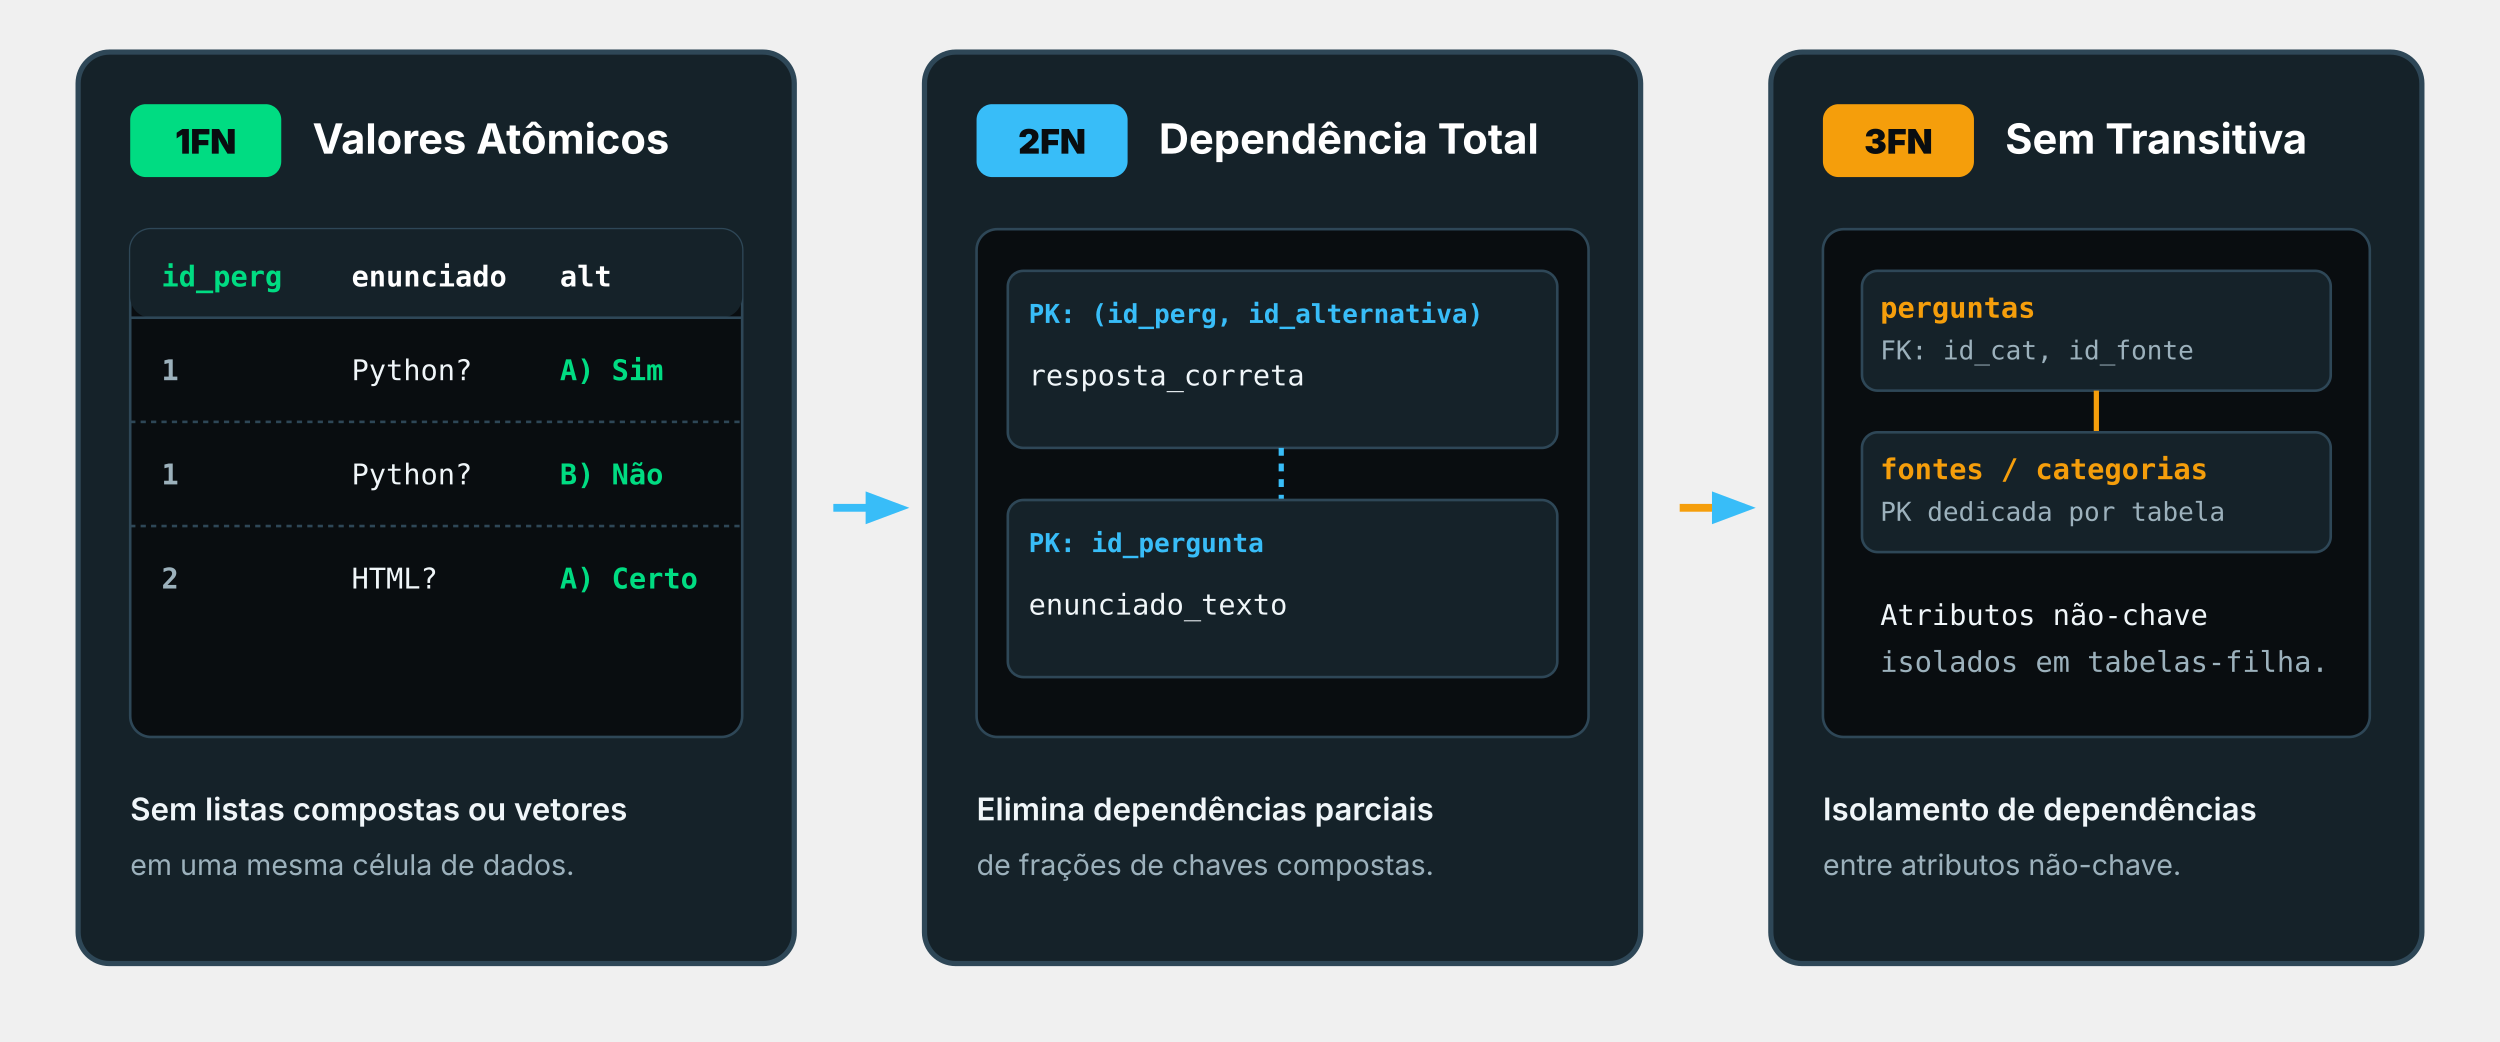
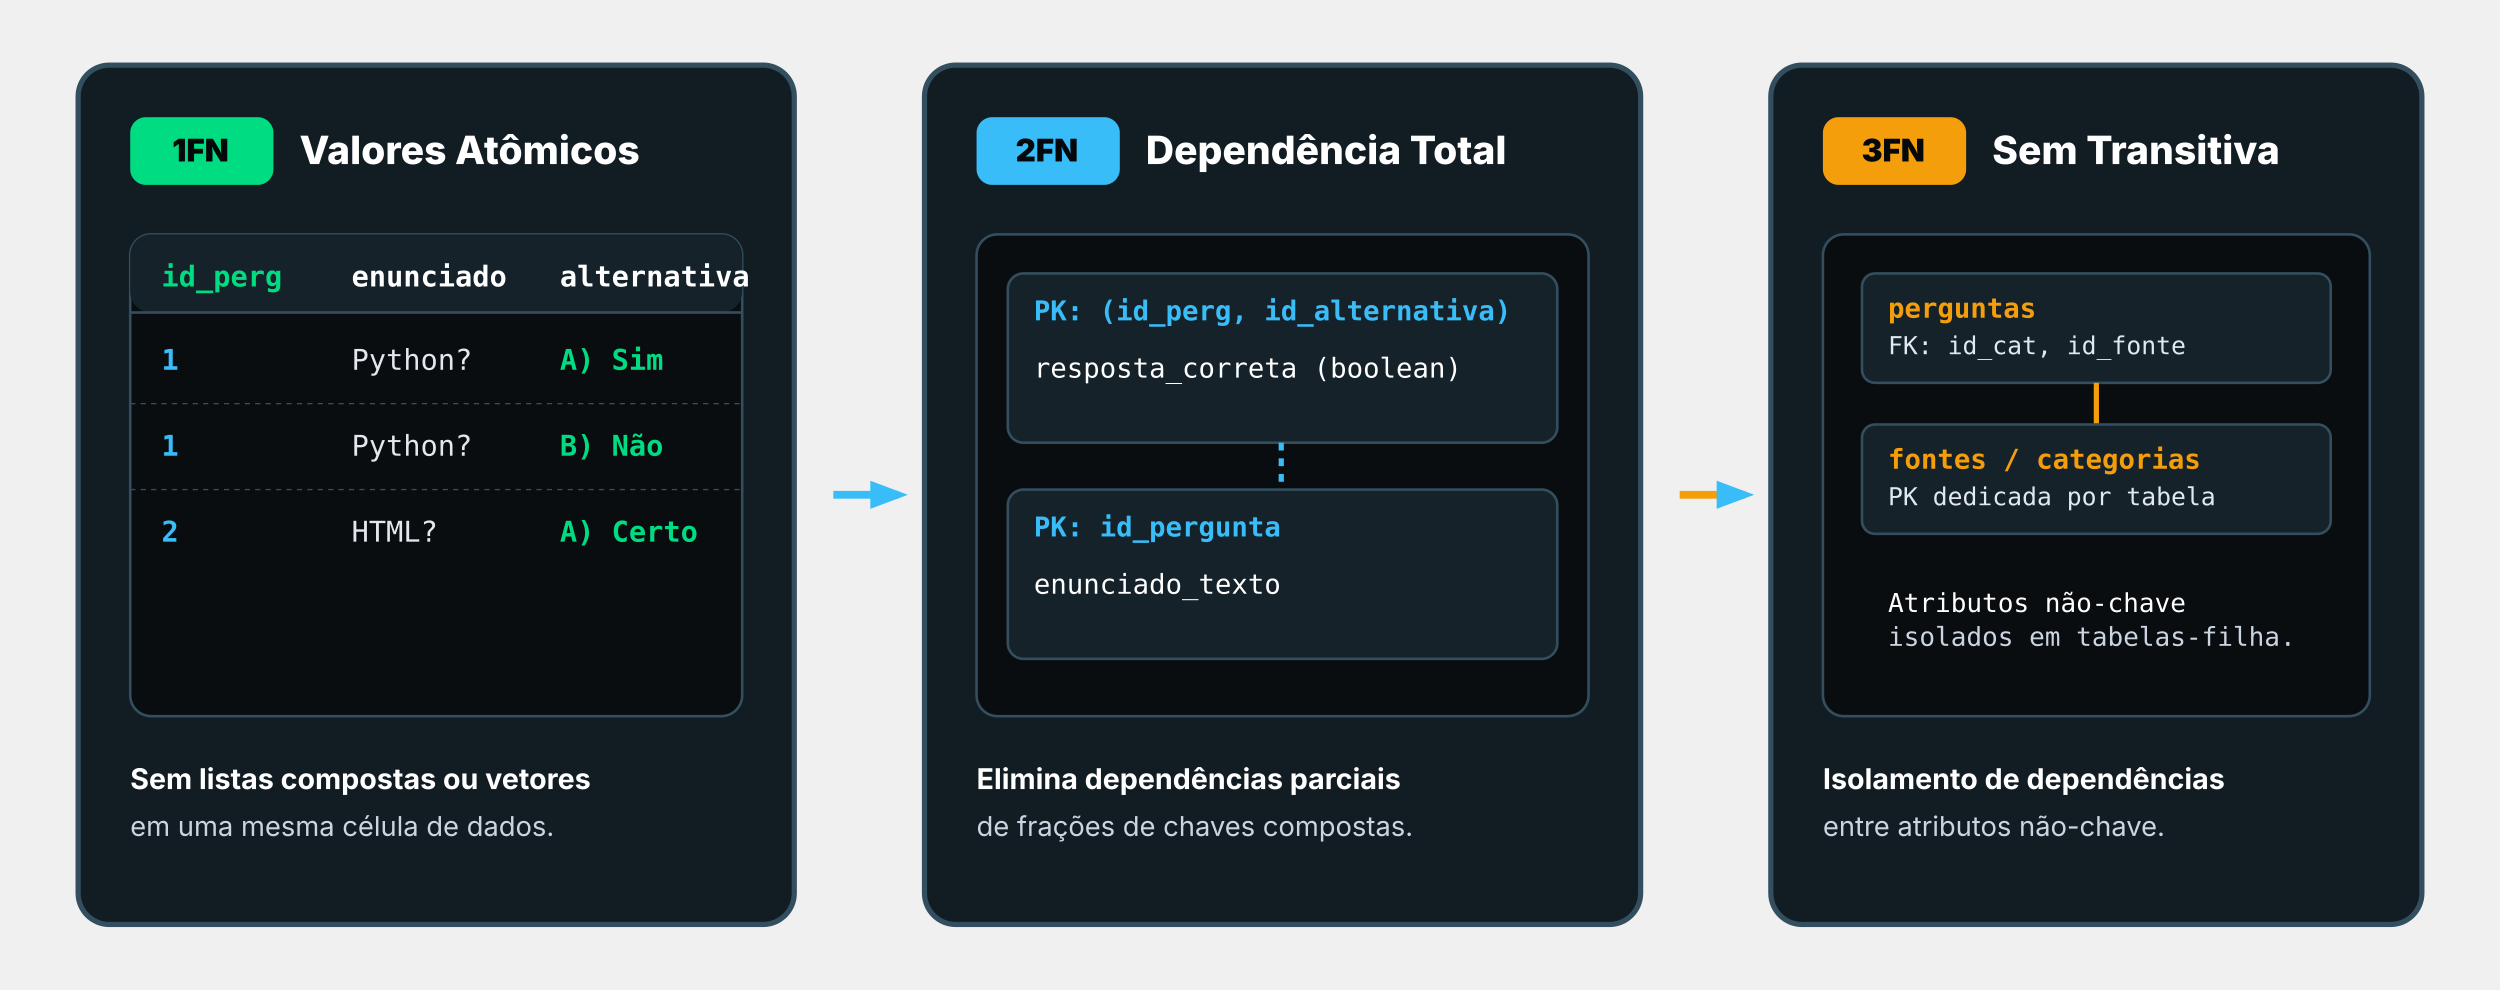
- <svg xmlns="http://www.w3.org/2000/svg" viewBox="0 0 960 400" width="100%" height="100%" style="background-color: #0f171c; font-family: 'Plus Jakarta Sans', system-ui, -apple-system, sans-serif;">
+ <svg xmlns="http://www.w3.org/2000/svg" viewBox="0 0 960 380" width="100%" height="100%" style="background-color: #090d10; font-family: 'Plus Jakarta Sans', system-ui, -apple-system, sans-serif;">
  <defs>
-     <marker id="seta" viewBox="0 0 10 10" refX="6" refY="5" markerWidth="7" markerHeight="7" orient="auto-start-reverse">
+     <marker id="seta" viewBox="0 0 10 10" refX="6" refY="5" markerWidth="6" markerHeight="6" orient="auto-start-reverse">
      <path d="M 0 2 L 8 5 L 0 8 z" fill="#38bdf8" />
    </marker>
  </defs>
-   <g transform="translate(30, 20)">
-     <rect x="0" y="0" width="275" height="350" rx="12" fill="#152229" stroke="#2e4757" stroke-width="2" />
-     <rect x="20" y="20" width="58" height="28" rx="6" fill="#00dc82" />
-     <text x="49" y="39" fill="#090d10" font-size="13" font-weight="900" text-anchor="middle">1FN</text>
-     <text x="90" y="39" fill="#ffffff" font-size="16" font-weight="700">Valores Atômicos</text>
-     <g transform="translate(20, 68)">
-       <rect x="0" y="0" width="235" height="195" rx="8" fill="#090d10" stroke="#2e4757" />
-       <rect x="0" y="0" width="235" height="34" rx="8" fill="#152229" />
-       <text x="12" y="22" fill="#00dc82" font-family="JetBrains Mono, monospace" font-size="11" font-weight="700">id_perg</text>
-       <text x="85" y="22" fill="#ffffff" font-family="JetBrains Mono, monospace" font-size="11" font-weight="600">enunciado</text>
-       <text x="165" y="22" fill="#ffffff" font-family="JetBrains Mono, monospace" font-size="11" font-weight="600">alt</text>
-       <line x1="0" y1="34" x2="235" y2="34" stroke="#2e4757" stroke-width="1" />
-       <text x="12" y="58" fill="#9cb1bc" font-family="JetBrains Mono, monospace" font-size="11" font-weight="600">1</text>
-       <text x="85" y="58" fill="#f0f6f9" font-family="JetBrains Mono, monospace" font-size="11">Python?</text>
-       <text x="165" y="58" fill="#00dc82" font-family="JetBrains Mono, monospace" font-size="11" font-weight="700">A) Sim</text>
-       <line x1="0" y1="74" x2="235" y2="74" stroke="#2e4757" stroke-width="1" stroke-dasharray="2,2" />
-       <text x="12" y="98" fill="#9cb1bc" font-family="JetBrains Mono, monospace" font-size="11" font-weight="600">1</text>
-       <text x="85" y="98" fill="#f0f6f9" font-family="JetBrains Mono, monospace" font-size="11">Python?</text>
-       <text x="165" y="98" fill="#00dc82" font-family="JetBrains Mono, monospace" font-size="11" font-weight="700">B) Não</text>
-       <line x1="0" y1="114" x2="235" y2="114" stroke="#2e4757" stroke-width="1" stroke-dasharray="2,2" />
-       <text x="12" y="138" fill="#9cb1bc" font-family="JetBrains Mono, monospace" font-size="11" font-weight="600">2</text>
-       <text x="85" y="138" fill="#f0f6f9" font-family="JetBrains Mono, monospace" font-size="11">HTML?</text>
-       <text x="165" y="138" fill="#00dc82" font-family="JetBrains Mono, monospace" font-size="11" font-weight="700">A) Certo</text>
+   <g transform="translate(30, 25)">
+     <rect x="0" y="0" width="275" height="330" rx="12" fill="#121c23" stroke="#334e5e" stroke-width="2" />
+     <rect x="20" y="20" width="55" height="26" rx="6" fill="#00dc82" />
+     <text x="47" y="37" fill="#05080a" font-size="12" font-weight="900" text-anchor="middle">1FN</text>
+     <text x="85" y="38" fill="#ffffff" font-size="15" font-weight="800">Valores Atômicos</text>
+     <g transform="translate(20, 65)">
+       <rect x="0" y="0" width="235" height="185" rx="8" fill="#090d10" stroke="#334e5e" />
+       <rect x="0" y="0" width="235" height="30" rx="8" fill="#152229" />
+       <text x="12" y="20" fill="#00dc82" font-family="JetBrains Mono, monospace" font-size="11" font-weight="800">id_perg</text>
+       <text x="85" y="20" fill="#ffffff" font-family="JetBrains Mono, monospace" font-size="11" font-weight="700">enunciado</text>
+       <text x="165" y="20" fill="#ffffff" font-family="JetBrains Mono, monospace" font-size="11" font-weight="700">alternativa</text>
+       <line x1="0" y1="30" x2="235" y2="30" stroke="#334e5e" stroke-width="1" />
+       <text x="12" y="52" fill="#38bdf8" font-family="JetBrains Mono, monospace" font-size="11" font-weight="700">1</text>
+       <text x="85" y="52" fill="#e2e8f0" font-family="JetBrains Mono, monospace" font-size="11">Python?</text>
+       <text x="165" y="52" fill="#00dc82" font-family="JetBrains Mono, monospace" font-size="11" font-weight="700">A) Sim</text>
+       <line x1="0" y1="65" x2="235" y2="65" stroke="#334e5e" stroke-width="0.5" stroke-dasharray="2,2" />
+       <text x="12" y="85" fill="#38bdf8" font-family="JetBrains Mono, monospace" font-size="11" font-weight="700">1</text>
+       <text x="85" y="85" fill="#e2e8f0" font-family="JetBrains Mono, monospace" font-size="11">Python?</text>
+       <text x="165" y="85" fill="#00dc82" font-family="JetBrains Mono, monospace" font-size="11" font-weight="700">B) Não</text>
+       <line x1="0" y1="98" x2="235" y2="98" stroke="#334e5e" stroke-width="0.5" stroke-dasharray="2,2" />
+       <text x="12" y="118" fill="#38bdf8" font-family="JetBrains Mono, monospace" font-size="11" font-weight="700">2</text>
+       <text x="85" y="118" fill="#e2e8f0" font-family="JetBrains Mono, monospace" font-size="11">HTML?</text>
+       <text x="165" y="118" fill="#00dc82" font-family="JetBrains Mono, monospace" font-size="11" font-weight="700">A) Certo</text>
    </g>
-     <text x="20" y="295" fill="#f0f6f9" font-size="12" font-weight="600">Sem listas compostas ou vetores</text>
-     <text x="20" y="316" fill="#9cb1bc" font-size="11">em uma mesma célula de dados.</text>
+     <text x="20" y="278" fill="#ffffff" font-size="11" font-weight="700">Sem listas compostas ou vetores</text>
+     <text x="20" y="296" fill="#cbd5e1" font-size="10.5">em uma mesma célula de dados.</text>
  </g>
-   <line x1="320" y1="195" x2="345" y2="195" stroke="#38bdf8" stroke-width="3" marker-end="url(#seta)" />
-   <g transform="translate(355, 20)">
-     <rect x="0" y="0" width="275" height="350" rx="12" fill="#152229" stroke="#2e4757" stroke-width="2" />
-     <rect x="20" y="20" width="58" height="28" rx="6" fill="#38bdf8" />
-     <text x="49" y="39" fill="#090d10" font-size="13" font-weight="900" text-anchor="middle">2FN</text>
-     <text x="90" y="39" fill="#ffffff" font-size="16" font-weight="700">Dependência Total</text>
-     <g transform="translate(20, 68)">
-       <rect x="0" y="0" width="235" height="195" rx="8" fill="#090d10" stroke="#2e4757" />
-       <rect x="12" y="16" width="211" height="68" rx="6" fill="#152229" stroke="#2e4757" />
-       <text x="20" y="36" fill="#38bdf8" font-family="JetBrains Mono, monospace" font-size="10" font-weight="700">PK: (id_perg, id_alternativa)</text>
-       <text x="20" y="60" fill="#f0f6f9" font-family="JetBrains Mono, monospace" font-size="11">resposta_correta</text>
-       <line x1="117" y1="84" x2="117" y2="104" stroke="#38bdf8" stroke-width="2" stroke-dasharray="3,3" />
-       <rect x="12" y="104" width="211" height="68" rx="6" fill="#152229" stroke="#2e4757" />
-       <text x="20" y="124" fill="#38bdf8" font-family="JetBrains Mono, monospace" font-size="10" font-weight="700">PK: id_pergunta</text>
-       <text x="20" y="148" fill="#f0f6f9" font-family="JetBrains Mono, monospace" font-size="11">enunciado_texto</text>
+   <line x1="320" y1="190" x2="345" y2="190" stroke="#38bdf8" stroke-width="3" marker-end="url(#seta)" />
+   <g transform="translate(355, 25)">
+     <rect x="0" y="0" width="275" height="330" rx="12" fill="#121c23" stroke="#334e5e" stroke-width="2" />
+     <rect x="20" y="20" width="55" height="26" rx="6" fill="#38bdf8" />
+     <text x="47" y="37" fill="#05080a" font-size="12" font-weight="900" text-anchor="middle">2FN</text>
+     <text x="85" y="38" fill="#ffffff" font-size="15" font-weight="800">Dependência Total</text>
+     <g transform="translate(20, 65)">
+       <rect x="0" y="0" width="235" height="185" rx="8" fill="#090d10" stroke="#334e5e" />
+       <rect x="12" y="15" width="211" height="65" rx="6" fill="#152229" stroke="#334e5e" />
+       <text x="22" y="33" fill="#38bdf8" font-family="JetBrains Mono, monospace" font-size="10.5" font-weight="800">PK: (id_perg, id_alternativa)</text>
+       <text x="22" y="55" fill="#ffffff" font-family="JetBrains Mono, monospace" font-size="10.5">resposta_correta (boolean)</text>
+       <line x1="117" y1="80" x2="117" y2="98" stroke="#38bdf8" stroke-width="2" stroke-dasharray="3,3" />
+       <rect x="12" y="98" width="211" height="65" rx="6" fill="#152229" stroke="#334e5e" />
+       <text x="22" y="116" fill="#38bdf8" font-family="JetBrains Mono, monospace" font-size="10.5" font-weight="800">PK: id_pergunta</text>
+       <text x="22" y="138" fill="#ffffff" font-family="JetBrains Mono, monospace" font-size="10.5">enunciado_texto</text>
    </g>
-     <text x="20" y="295" fill="#f0f6f9" font-size="12" font-weight="600">Elimina dependências parciais</text>
-     <text x="20" y="316" fill="#9cb1bc" font-size="11">de frações de chaves compostas.</text>
+     <text x="20" y="278" fill="#ffffff" font-size="11" font-weight="700">Elimina dependências parciais</text>
+     <text x="20" y="296" fill="#cbd5e1" font-size="10.5">de frações de chaves compostas.</text>
  </g>
-   <line x1="645" y1="195" x2="670" y2="195" stroke="#f59e0b" stroke-width="3" marker-end="url(#seta)" />
-   <g transform="translate(680, 20)">
-     <rect x="0" y="0" width="250" height="350" rx="12" fill="#152229" stroke="#2e4757" stroke-width="2" />
-     <rect x="20" y="20" width="58" height="28" rx="6" fill="#f59e0b" />
-     <text x="49" y="39" fill="#090d10" font-size="13" font-weight="900" text-anchor="middle">3FN</text>
-     <text x="90" y="39" fill="#ffffff" font-size="16" font-weight="700">Sem Transitiva</text>
-     <g transform="translate(20, 68)">
-       <rect x="0" y="0" width="210" height="195" rx="8" fill="#090d10" stroke="#2e4757" />
-       <rect x="15" y="16" width="180" height="46" rx="6" fill="#152229" stroke="#2e4757" />
-       <text x="22" y="34" fill="#f59e0b" font-family="JetBrains Mono, monospace" font-size="11" font-weight="700">perguntas</text>
-       <text x="22" y="50" fill="#9cb1bc" font-family="JetBrains Mono, monospace" font-size="10">FK: id_cat, id_fonte</text>
-       <line x1="105" y1="62" x2="105" y2="78" stroke="#f59e0b" stroke-width="2" />
-       <rect x="15" y="78" width="180" height="46" rx="6" fill="#152229" stroke="#2e4757" />
-       <text x="22" y="96" fill="#f59e0b" font-family="JetBrains Mono, monospace" font-size="11" font-weight="700">fontes / categorias</text>
-       <text x="22" y="112" fill="#9cb1bc" font-family="JetBrains Mono, monospace" font-size="10">PK dedicada por tabela</text>
-       <text x="22" y="152" fill="#f0f6f9" font-family="JetBrains Mono, monospace" font-size="11">Atributos não-chave</text>
-       <text x="22" y="170" fill="#9cb1bc" font-family="JetBrains Mono, monospace" font-size="11">isolados em tabelas-filha.</text>
+   <line x1="645" y1="190" x2="670" y2="190" stroke="#f59e0b" stroke-width="3" marker-end="url(#seta)" />
+   <g transform="translate(680, 25)">
+     <rect x="0" y="0" width="250" height="330" rx="12" fill="#121c23" stroke="#334e5e" stroke-width="2" />
+     <rect x="20" y="20" width="55" height="26" rx="6" fill="#f59e0b" />
+     <text x="47" y="37" fill="#05080a" font-size="12" font-weight="900" text-anchor="middle">3FN</text>
+     <text x="85" y="38" fill="#ffffff" font-size="15" font-weight="800">Sem Transitiva</text>
+     <g transform="translate(20, 65)">
+       <rect x="0" y="0" width="210" height="185" rx="8" fill="#090d10" stroke="#334e5e" />
+       <rect x="15" y="15" width="180" height="42" rx="5" fill="#152229" stroke="#334e5e" />
+       <text x="25" y="32" fill="#f59e0b" font-family="JetBrains Mono, monospace" font-size="10.5" font-weight="800">perguntas</text>
+       <text x="25" y="46" fill="#e2e8f0" font-family="JetBrains Mono, monospace" font-size="9.5">FK: id_cat, id_fonte</text>
+       <line x1="105" y1="57" x2="105" y2="73" stroke="#f59e0b" stroke-width="2" />
+       <rect x="15" y="73" width="180" height="42" rx="5" fill="#152229" stroke="#334e5e" />
+       <text x="25" y="90" fill="#f59e0b" font-family="JetBrains Mono, monospace" font-size="10.5" font-weight="800">fontes / categorias</text>
+       <text x="25" y="104" fill="#e2e8f0" font-family="JetBrains Mono, monospace" font-size="9.5">PK dedicada por tabela</text>
+       <text x="25" y="145" fill="#ffffff" font-family="JetBrains Mono, monospace" font-size="10">Atributos não-chave</text>
+       <text x="25" y="158" fill="#cbd5e1" font-family="JetBrains Mono, monospace" font-size="10">isolados em tabelas-filha.</text>
    </g>
-     <text x="20" y="295" fill="#f0f6f9" font-size="12" font-weight="600">Isolamento de dependências</text>
-     <text x="20" y="316" fill="#9cb1bc" font-size="11">entre atributos não-chave.</text>
+     <text x="20" y="278" fill="#ffffff" font-size="11" font-weight="700">Isolamento de dependências</text>
+     <text x="20" y="296" fill="#cbd5e1" font-size="10.5">entre atributos não-chave.</text>
  </g>
</svg>
